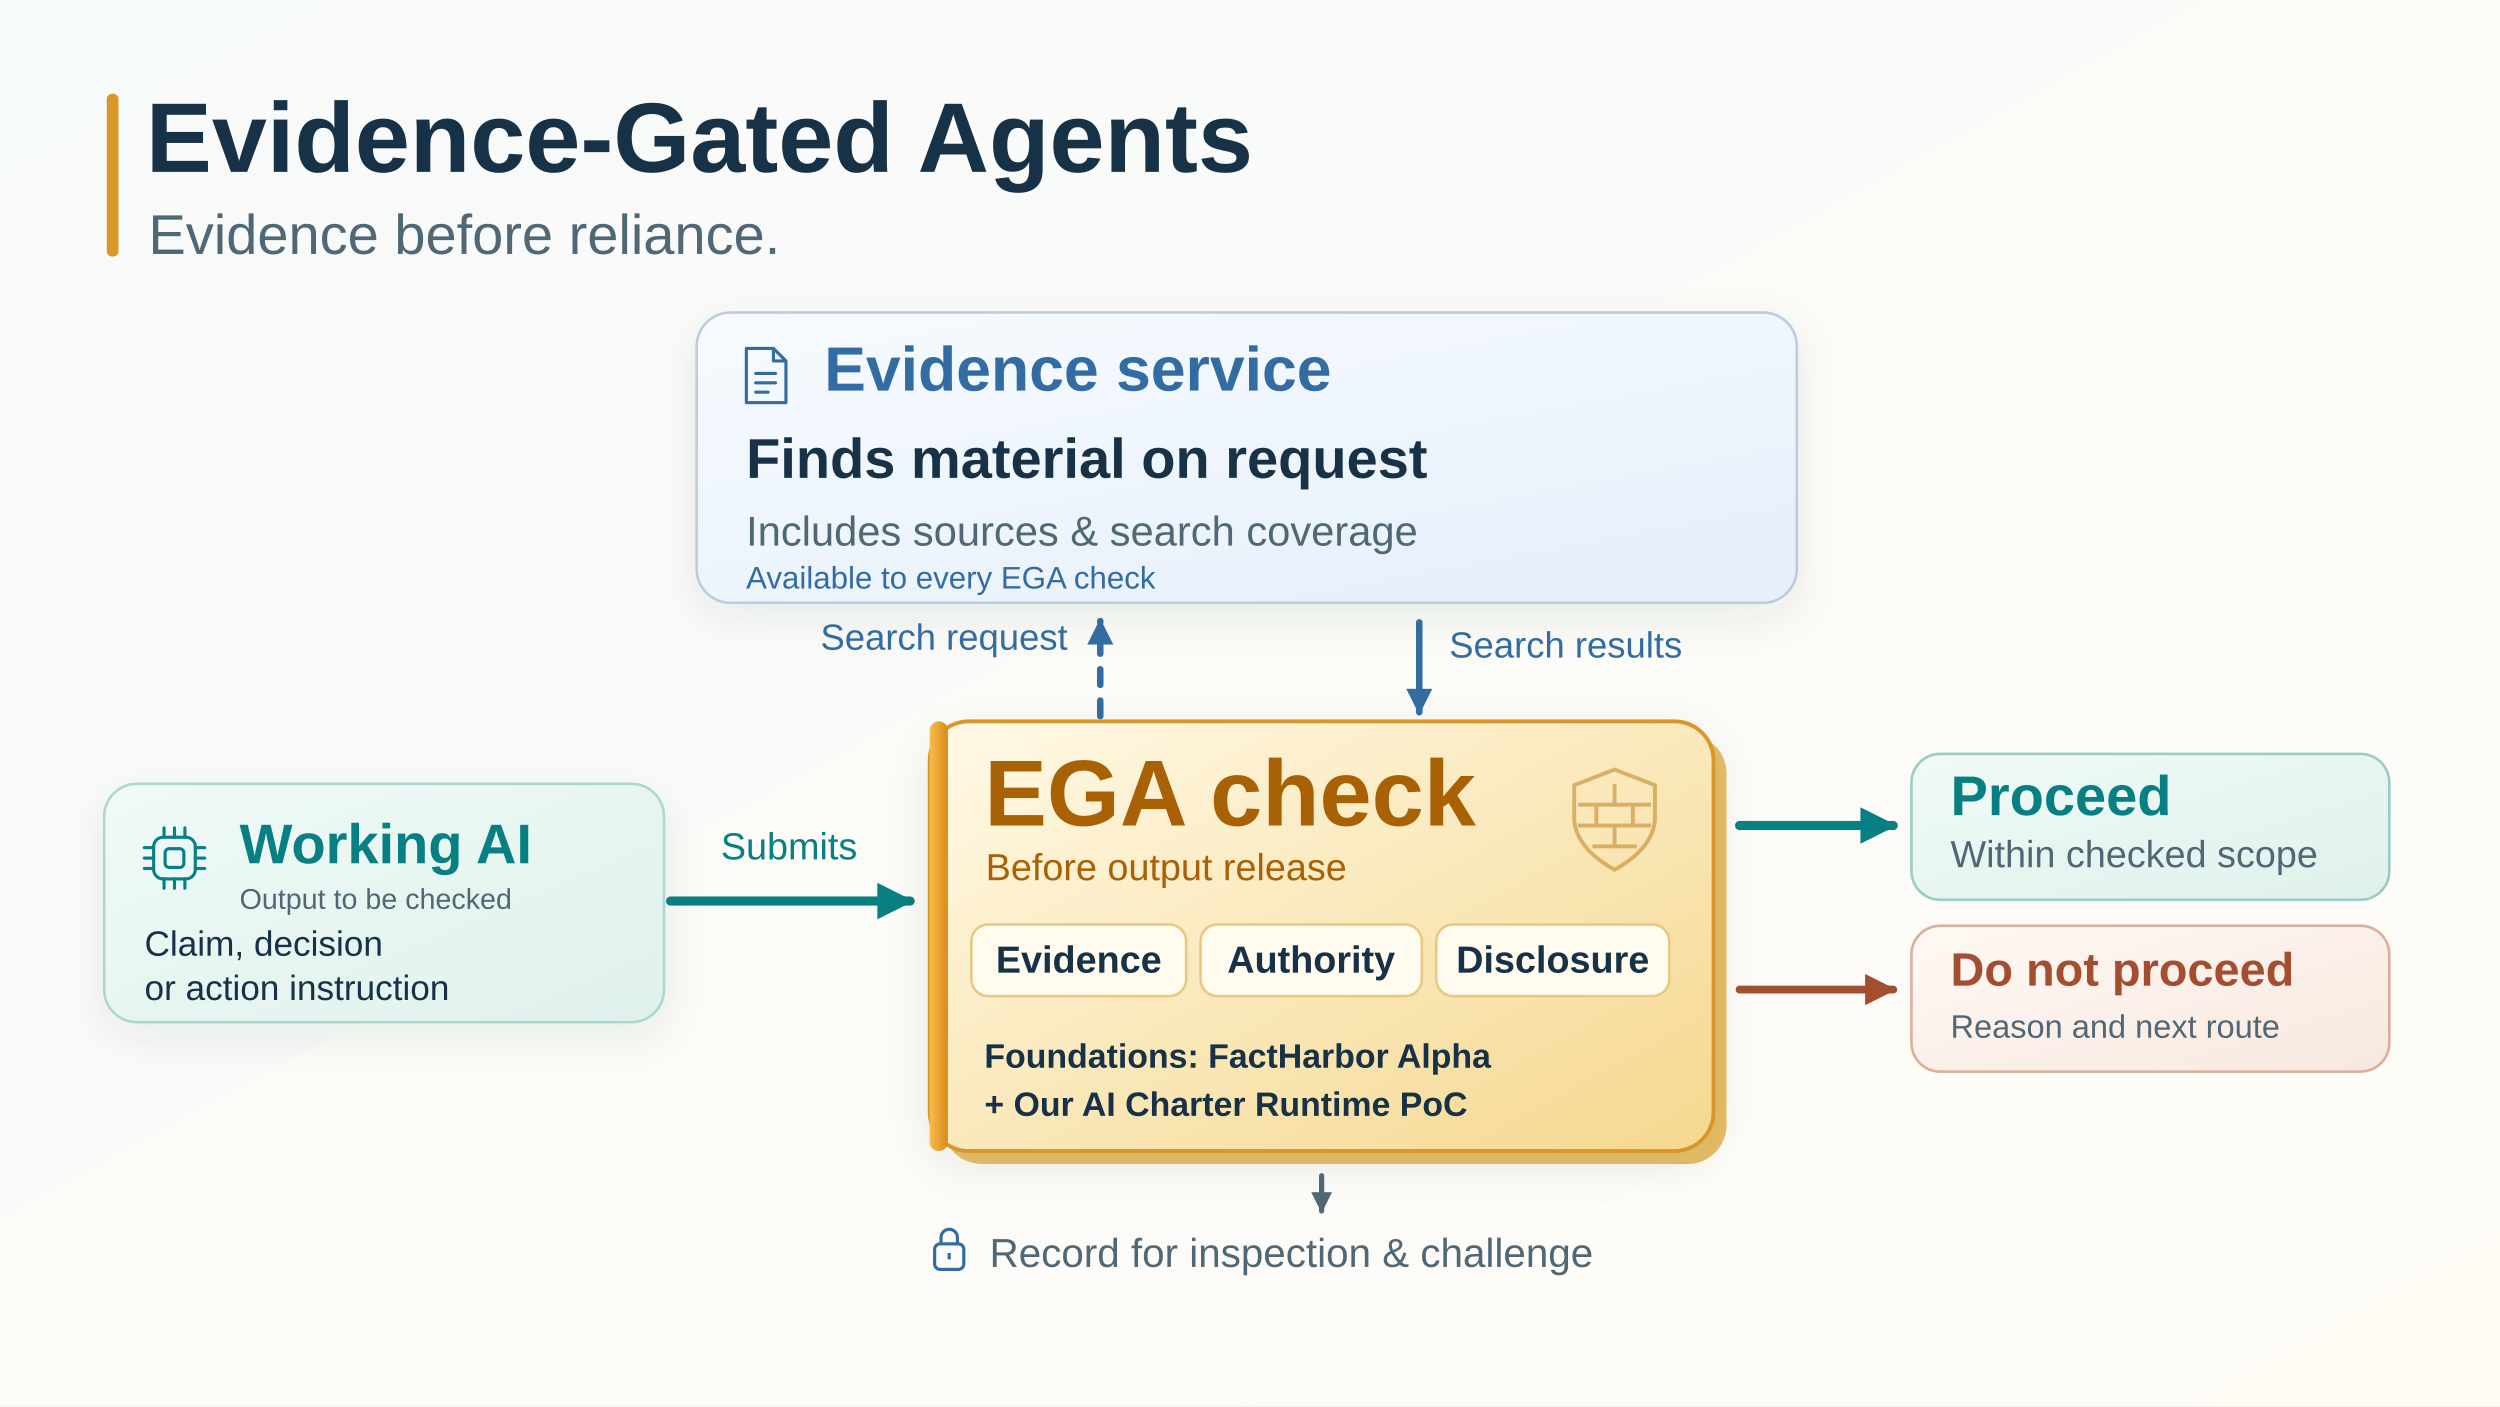
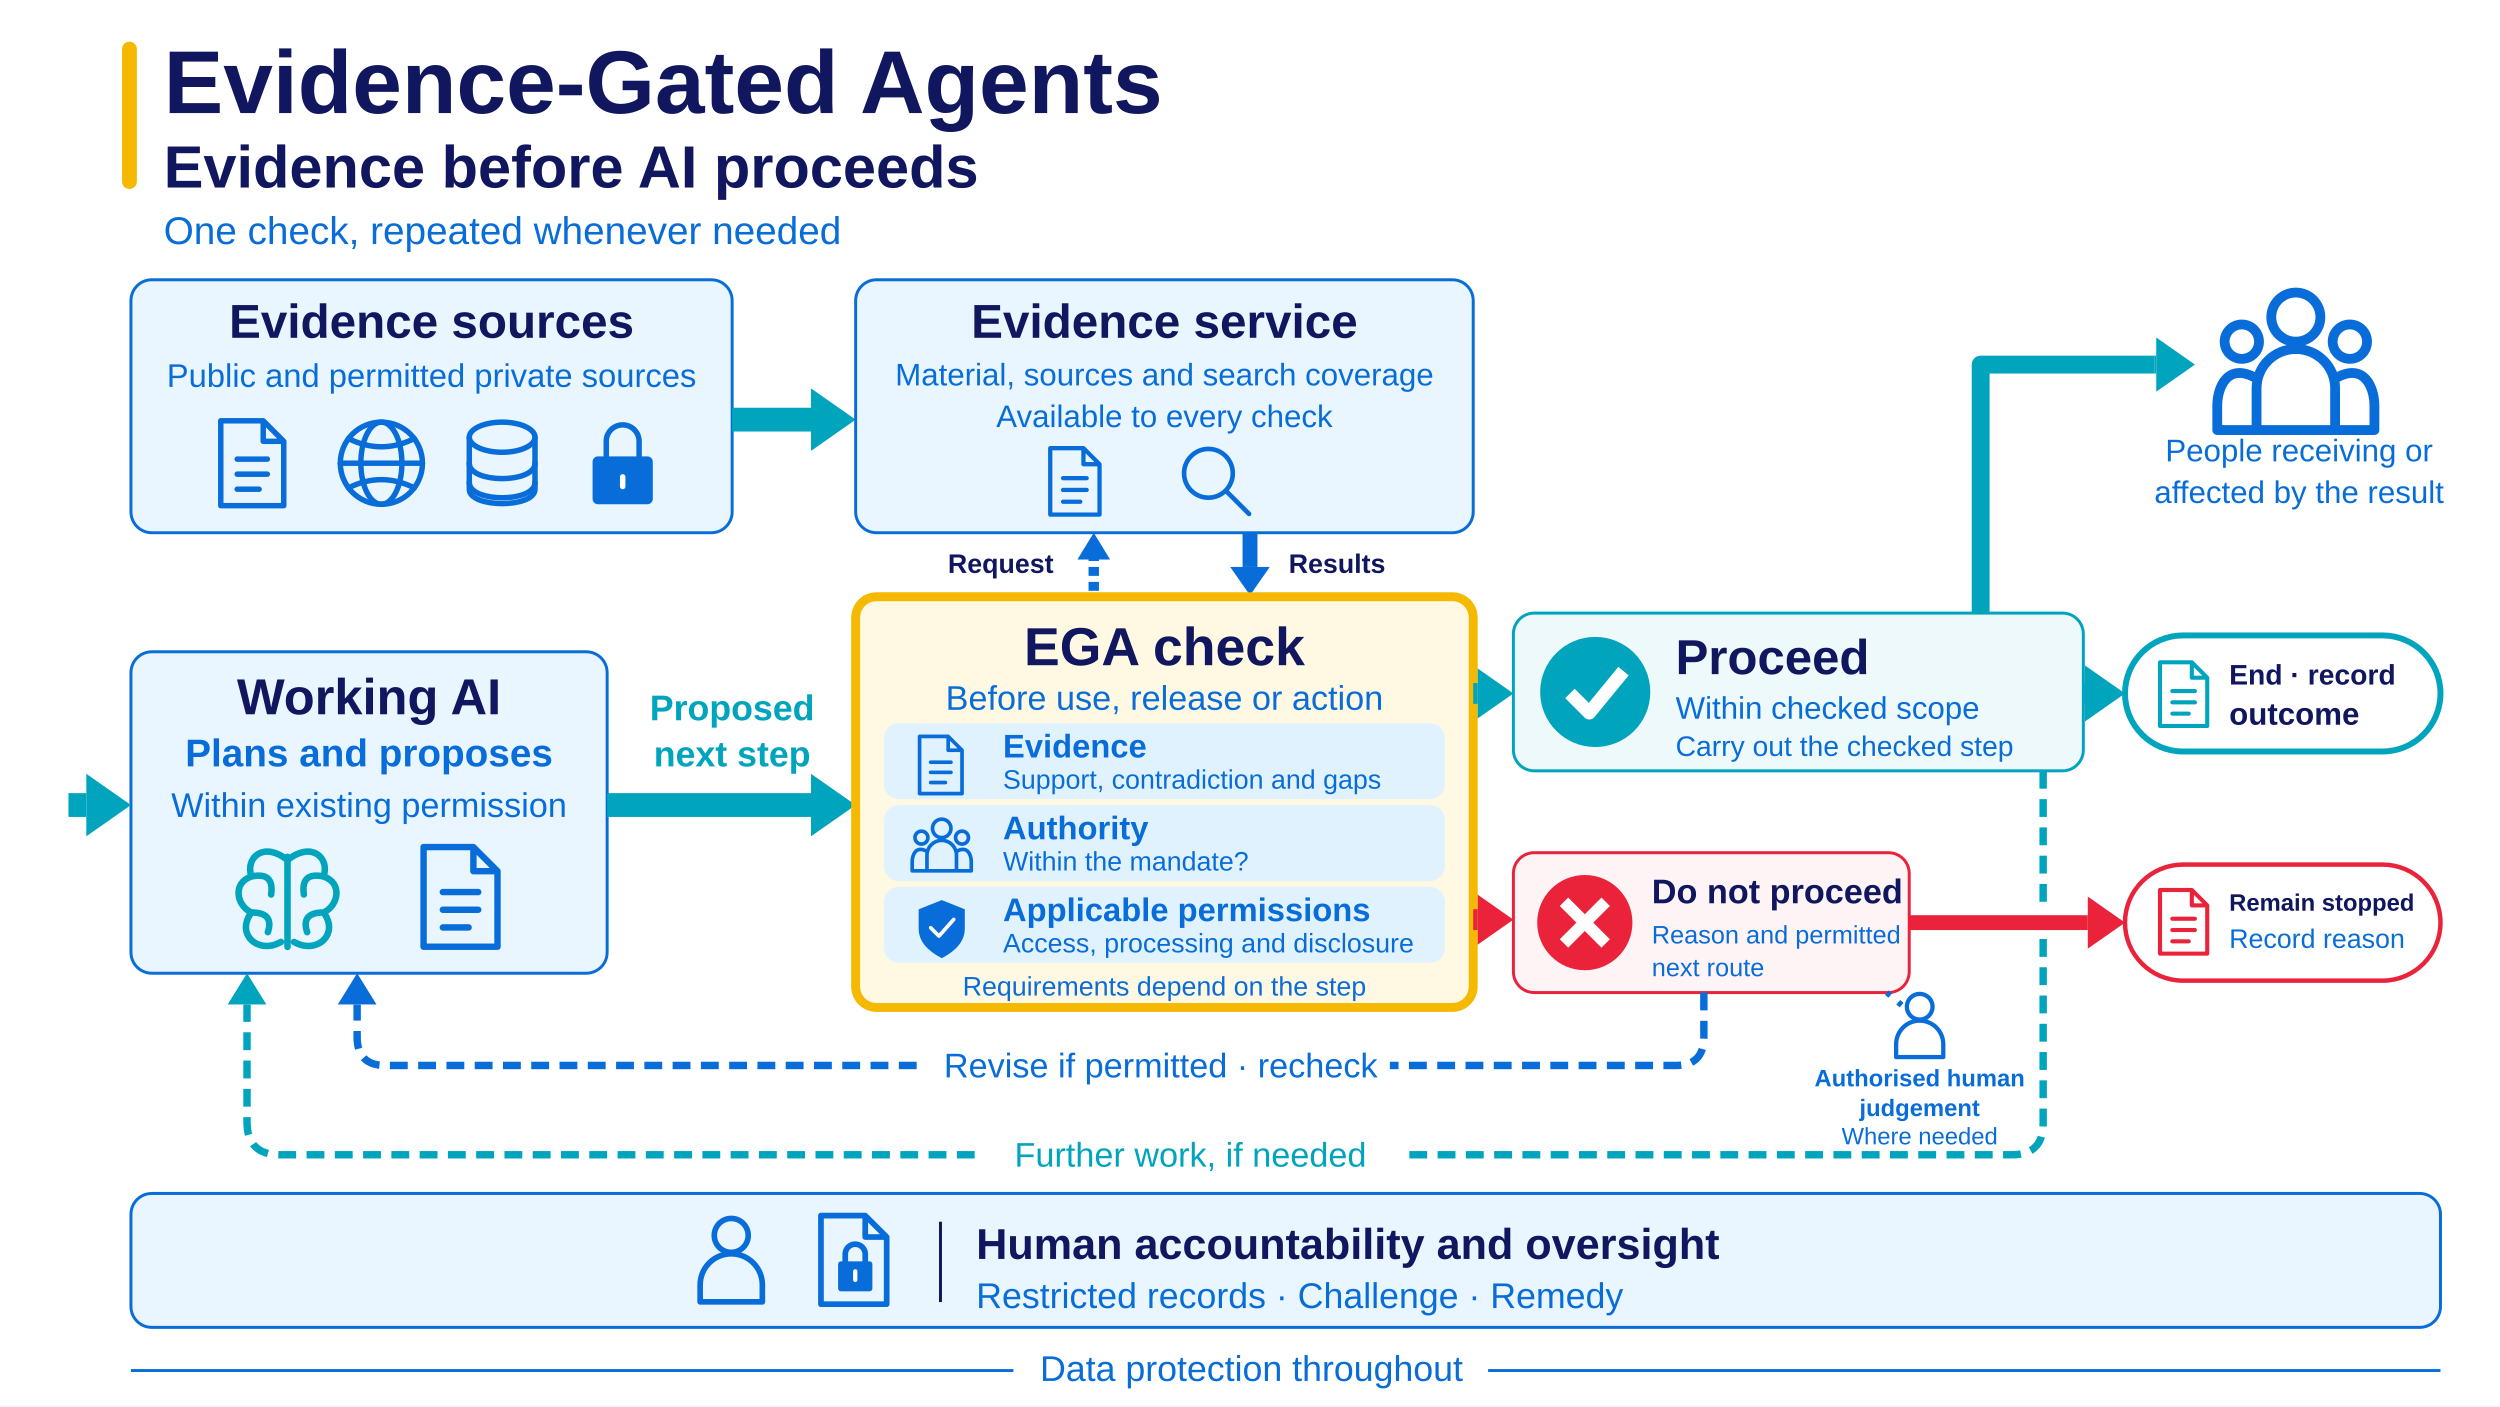
- <svg xmlns="http://www.w3.org/2000/svg" width="1920" height="1080" viewBox="0 0 1920 1080" role="img" aria-labelledby="title desc">
-   <defs>
-     <linearGradient id="paper" x2="1" y2="1">
-       <stop stop-color="#F7FAFA" />
-       <stop offset="1" stop-color="#FFFCF6" />
-     </linearGradient>
-     <linearGradient id="cool" x2="0.7" y2="1">
-       <stop stop-color="#F7FBFF" />
-       <stop offset="1" stop-color="#E7F0FA" />
-     </linearGradient>
-     <linearGradient id="mint" x2="1" y2="1">
-       <stop stop-color="#F0FAF7" />
-       <stop offset="1" stop-color="#DFF1EC" />
-     </linearGradient>
-     <linearGradient id="warm" x2="1" y2="1">
-       <stop stop-color="#FFF9F4" />
-       <stop offset="1" stop-color="#F7E8DF" />
-     </linearGradient>
-     <linearGradient id="gate" x2="1" y2="1">
-       <stop stop-color="#FFF9E7" />
-       <stop offset="1" stop-color="#F5D88F" />
-     </linearGradient>
-     <linearGradient id="edge">
-       <stop stop-color="#F8BD49" />
-       <stop offset="1" stop-color="#D78B1C" />
-     </linearGradient>
-     <filter id="shadow" x="-15%" y="-15%" width="130%" height="140%">
-       <feDropShadow dx="0" dy="10" stdDeviation="16" flood-color="#183648" flood-opacity=".08" />
-     </filter>
-     <marker id="teal" viewBox="0 0 10 10" refX="9" refY="5" markerWidth="4" markerHeight="4" orient="auto">
-       <path d="M0 0 L10 5 L0 10 Z" fill="#087F82" />
-     </marker>
-     <marker id="blue" viewBox="0 0 10 10" refX="9" refY="5" markerWidth="4" markerHeight="4" orient="auto">
-       <path d="M0 0 L10 5 L0 10 Z" fill="#326CA2" />
-     </marker>
-     <marker id="rust" viewBox="0 0 10 10" refX="9" refY="5" markerWidth="4" markerHeight="4" orient="auto">
-       <path d="M0 0 L10 5 L0 10 Z" fill="#A34E30" />
-     </marker>
-     <marker id="slate" viewBox="0 0 10 10" refX="9" refY="5" markerWidth="4" markerHeight="4" orient="auto">
-       <path d="M0 0 L10 5 L0 10 Z" fill="#506775" />
-     </marker>
-   </defs>
+ <svg xmlns="http://www.w3.org/2000/svg" width="1680" height="945" viewBox="0 0 1680 945" role="img" aria-labelledby="title desc">
+   <rect width="1680" height="945" fill="white" />
  <g font-family="Arial, Helvetica, sans-serif">
-     <rect x="0" y="0" width="1920" height="1080" rx="0" fill="url(#paper)" stroke="none" stroke-width="2" />
-     <rect x="82" y="72" width="9" height="125" rx="4" fill="#DA9829" stroke="none" stroke-width="2" />
-     <text x="112" y="132" font-size="76" fill="#173146" font-weight="700" text-anchor="start">Evidence-Gated Agents</text>
-     <text x="114" y="195" font-size="43" fill="#506775" font-weight="400" text-anchor="start">Evidence before reliance.</text>
-     <rect x="535" y="240" width="845" height="223" rx="26" fill="url(#cool)" stroke="#B9CDDF" stroke-width="2" filter="url(#shadow)" />
-     <g transform="translate(570 266) scale(0.8)" fill="none" stroke="#326CA2" stroke-width="3" stroke-linecap="round" stroke-linejoin="round">
-       <path d="M4 2 H30 L42 14 V54 H4 Z M30 2 V14 H42 M13 26 H32 M13 35 H32 M13 44 H25" />
+     <rect x="82" y="28" width="10" height="99" rx="5" fill="#F4B900" stroke="none" stroke-width="2" />
+     <text x="110" y="76" font-size="60" fill="#10175E" font-weight="700" text-anchor="start">Evidence-Gated Agents</text>
+     <text x="110" y="126" font-size="40" fill="#10175E" font-weight="700" text-anchor="start">Evidence before AI proceeds</text>
+     <text x="110" y="164" font-size="26" fill="#086DD9" font-weight="400" text-anchor="start">One check, repeated whenever needed</text>
+     <rect x="88" y="188" width="404" height="170" rx="14" fill="#EAF6FF" stroke="#086DD9" stroke-width="2" />
+     <text x="290" y="227" font-size="32" fill="#10175E" font-weight="700" text-anchor="middle">Evidence sources</text>
+     <text x="290" y="260" font-size="22" fill="#086DD9" font-weight="400" text-anchor="middle">Public and permitted private sources</text>
+     <g transform="translate(141 280) scale(0.92)" color="#086DD9" fill="none" stroke="currentColor" stroke-width="4" stroke-linecap="round" stroke-linejoin="round">
+       <path d="M8 3 H39 L54 18 V65 H8 Z M39 3 V18 H54 M20 31 H42 M20 42 H42 M20 53 H36" />
    </g>
-     <text x="633" y="300" font-size="48" fill="#326CA2" font-weight="700" text-anchor="start">Evidence service</text>
-     <text x="573" y="367" font-size="43" fill="#173146" font-weight="600" text-anchor="start">Finds material on request</text>
-     <text x="573" y="419" font-size="32" fill="#506775" font-weight="400" text-anchor="start">Includes sources &amp; search coverage</text>
-     <path d="M845 550 V477" fill="none" stroke="#326CA2" stroke-width="5" stroke-linecap="round" stroke-linejoin="round" marker-end="url(#blue)" stroke-dasharray="12 12" />
-     <text x="820" y="499" font-size="28" fill="#326CA2" font-weight="500" text-anchor="end">Search request</text>
-     <path d="M1090 478 V547" fill="none" stroke="#326CA2" stroke-width="5" stroke-linecap="round" stroke-linejoin="round" marker-end="url(#blue)" />
-     <text x="1113" y="505" font-size="28" fill="#326CA2" font-weight="500" text-anchor="start">Search results</text>
-     <rect x="80" y="602" width="430" height="183" rx="25" fill="url(#mint)" stroke="#ACD7D0" stroke-width="2" filter="url(#shadow)" />
-     <g transform="translate(110 635) scale(0.8)" fill="none" stroke="#087F82" stroke-width="3" stroke-linecap="round">
-       <rect x="10" y="10" width="40" height="40" rx="9" />
-       <rect x="21" y="21" width="18" height="18" rx="4" />
-       <path d="M20 1 V10 M20 50 V59 M1 20 H10 M50 20 H59" />
-       <path d="M30 1 V10 M30 50 V59 M1 30 H10 M50 30 H59" />
-       <path d="M40 1 V10 M40 50 V59 M1 40 H10 M50 40 H59" />
+     <g transform="translate(225 280) scale(0.92)" color="#086DD9" fill="none" stroke="currentColor" stroke-width="4" stroke-linecap="round" stroke-linejoin="round">
+       <circle cx="34" cy="34" r="30" />
+       <ellipse cx="34" cy="34" rx="15" ry="30" />
+       <path d="M4 34 H64 M10 16 Q34 28 58 16 M10 52 Q34 40 58 52" />
    </g>
-     <text x="184" y="663" font-size="43" fill="#087F82" font-weight="700" text-anchor="start">Working AI</text>
-     <text x="184" y="698" font-size="22" fill="#506775" font-weight="400" text-anchor="start">Output to be checked</text>
-     <text x="111" y="734" font-size="27" fill="#173146" font-weight="400" text-anchor="start">Claim, decision</text>
-     <text x="111" y="768" font-size="27" fill="#173146" font-weight="400" text-anchor="start">or action instruction</text>
-     <path d="M515 692 H699" fill="none" stroke="#087F82" stroke-width="7" stroke-linecap="round" stroke-linejoin="round" marker-end="url(#teal)" />
-     <text x="606" y="660" font-size="29" fill="#087F82" font-weight="500" text-anchor="middle">Submits</text>
-     <rect x="724" y="564" width="602" height="330" rx="30" fill="#E7BE67" stroke="none" stroke-width="2" />
-     <rect x="714" y="554" width="602" height="330" rx="30" fill="url(#gate)" stroke="#D99629" stroke-width="3" filter="url(#shadow)" />
-     <rect x="714" y="554" width="14" height="330" rx="7" fill="url(#edge)" stroke="none" stroke-width="2" />
-     <g transform="translate(1204 591)" fill="none" stroke="#BE8120" stroke-width="3" opacity=".55">
-       <path d="M36 0 L67 12 V38 Q66 60 36 77 Q6 60 5 38 V12 Z" />
-       <path d="M8 27 H64 M8 43 H64 M19 59 H53 M36 11 V27 M22 27 V43 M50 27 V43 M36 43 V59" />
+     <g transform="translate(308 280) scale(0.92)" color="#086DD9" fill="none" stroke="currentColor" stroke-width="4" stroke-linecap="round" stroke-linejoin="round">
+       <path d="M8 15 V53 C8 67 56 67 56 53 V15" />
+       <ellipse cx="32" cy="15" rx="24" ry="11" />
+       <path d="M8 34 C8 49 56 49 56 34 M8 48 C8 63 56 63 56 48" />
    </g>
-     <text x="756" y="634" font-size="72" fill="#A96106" font-weight="700" text-anchor="start">EGA check</text>
-     <text x="757" y="676" font-size="29" fill="#A96106" font-weight="400" text-anchor="start">Before output release</text>
-     <rect x="746" y="710" width="165" height="55" rx="13" fill="#FFFBEE" stroke="#E9C884" stroke-width="2" />
-     <text x="828.5" y="747" font-size="29" fill="#173146" font-weight="600" text-anchor="middle">Evidence</text>
-     <rect x="922" y="710" width="170" height="55" rx="13" fill="#FFFBEE" stroke="#E9C884" stroke-width="2" />
-     <text x="1007.0" y="747" font-size="29" fill="#173146" font-weight="600" text-anchor="middle">Authority</text>
-     <rect x="1103" y="710" width="179" height="55" rx="13" fill="#FFFBEE" stroke="#E9C884" stroke-width="2" />
-     <text x="1192.5" y="747" font-size="29" fill="#173146" font-weight="600" text-anchor="middle">Disclosure</text>
-     <text x="756" y="820" font-size="26" fill="#173146" font-weight="600" text-anchor="start">Foundations: FactHarbor Alpha</text>
-     <text x="756" y="857" font-size="26" fill="#173146" font-weight="600" text-anchor="start">+ Our AI Charter Runtime PoC</text>
-     <path d="M1336 634 H1454" fill="none" stroke="#087F82" stroke-width="7" stroke-linecap="round" stroke-linejoin="round" marker-end="url(#teal)" />
-     <path d="M1336 760 H1454" fill="none" stroke="#A34E30" stroke-width="6" stroke-linecap="round" stroke-linejoin="round" marker-end="url(#rust)" />
-     <rect x="1468" y="579" width="367" height="112" rx="22" fill="url(#mint)" stroke="#9ACCC4" stroke-width="2" />
-     <text x="1498" y="626" font-size="43" fill="#087F82" font-weight="700" text-anchor="start">Proceed</text>
-     <text x="1498" y="666" font-size="29" fill="#506775" font-weight="400" text-anchor="start">Within checked scope</text>
-     <rect x="1468" y="711" width="367" height="112" rx="22" fill="url(#warm)" stroke="#D9AF9D" stroke-width="2" />
-     <text x="1498" y="757" font-size="36" fill="#A34E30" font-weight="700" text-anchor="start">Do not proceed</text>
-     <text x="1498" y="797" font-size="25" fill="#506775" font-weight="400" text-anchor="start">Reason and next route</text>
-     <path d="M1015 903 V930" fill="none" stroke="#506775" stroke-width="4" stroke-linecap="round" stroke-linejoin="round" marker-end="url(#slate)" />
-     <g transform="translate(715 942) scale(0.7)" fill="none" stroke="#326CA2" stroke-width="3.5" stroke-linejoin="round">
-       <rect x="4" y="19" width="32" height="28" rx="6" />
-       <path d="M11 19 V12 A9 9 0 0 1 29 12 V19 M20 29 V36" />
+     <g transform="translate(389 280) scale(0.92)" color="#086DD9" fill="none" stroke="currentColor" stroke-width="4" stroke-linecap="round" stroke-linejoin="round">
+       <rect x="10" y="29" width="44" height="35" rx="4" fill="currentColor" stroke="none" />
+       <path d="M20 29 V18 A12 12 0 0 1 44 18 V29" />
+       <path d="M32 44 V51" stroke="white" />
    </g>
-     <text x="760" y="973" font-size="31" fill="#506775" font-weight="400" text-anchor="start">Record for inspection &amp; challenge</text>
-     <text x="573" y="452" font-size="24" fill="#326CA2">Available to every EGA check</text>
+     <path d="M492 282 H545" fill="none" stroke="#00A4BD" stroke-width="16" stroke-linejoin="round" />
+     <polygon points="545,261.0 575,282 545,303.0" fill="#00A4BD" />
+     <rect x="575" y="188" width="415" height="170" rx="14" fill="#EAF6FF" stroke="#086DD9" stroke-width="2" />
+     <text x="782.5" y="227" font-size="32" fill="#10175E" font-weight="700" text-anchor="middle">Evidence service</text>
+     <text x="782.5" y="259" font-size="21" fill="#086DD9" font-weight="400" text-anchor="middle">Material, sources and search coverage</text>
+     <text x="782.5" y="287" font-size="21" fill="#086DD9" font-weight="400" text-anchor="middle">Available to every check</text>
+     <g transform="translate(700 299) scale(0.72)" color="#086DD9" fill="none" stroke="currentColor" stroke-width="4" stroke-linecap="round" stroke-linejoin="round">
+       <path d="M8 3 H39 L54 18 V65 H8 Z M39 3 V18 H54 M20 31 H42 M20 42 H42 M20 53 H36" />
+     </g>
+     <g transform="translate(791 297) scale(0.78)" color="#086DD9" fill="none" stroke="currentColor" stroke-width="4" stroke-linecap="round" stroke-linejoin="round">
+       <circle cx="27" cy="27" r="21" />
+       <path d="M43 43 L62 62" />
+     </g>
+     <path d="M735 397 V375" fill="none" stroke="#086DD9" stroke-width="7" stroke-linejoin="round" stroke-dasharray="6 4" />
+     <polygon points="724,376 735,358 746,376" fill="#086DD9" />
+     <path d="M840 358 V381" fill="none" stroke="#086DD9" stroke-width="10" stroke-linejoin="round" />
+     <polygon points="826.7,381 840,400 853.3,381" fill="#086DD9" />
+     <text x="708" y="385" font-size="18" fill="#10175E" font-weight="700" text-anchor="end">Request</text>
+     <text x="866" y="385" font-size="18" fill="#10175E" font-weight="700" text-anchor="start">Results</text>
+     <rect x="88" y="438" width="320" height="216" rx="14" fill="#EAF6FF" stroke="#086DD9" stroke-width="2" />
+     <text x="248" y="480" font-size="34" fill="#10175E" font-weight="700" text-anchor="middle">Working AI</text>
+     <text x="248" y="515" font-size="26" fill="#086DD9" font-weight="700" text-anchor="middle">Plans and proposes</text>
+     <text x="248" y="549" font-size="23" fill="#086DD9" font-weight="400" text-anchor="middle">Within existing permission</text>
+     <g transform="translate(158 567) scale(1.1)" color="#00A4BD" fill="none" stroke="currentColor" stroke-width="4" stroke-linecap="round" stroke-linejoin="round">
+       <path d="M32 10 C17 -2 6 9 10 20 C-2 24 1 38 10 42 C0 55 14 68 28 60 M32 10 C47 -2 58 9 54 20 C66 24 63 38 54 42 C64 55 50 68 36 60 M32 8 V63 M10 20 Q24 17 22 31 M10 42 Q24 42 20 54 M54 20 Q40 17 42 31 M54 42 Q40 42 44 54" />
+     </g>
+     <g transform="translate(276 566) scale(1.08)" color="#086DD9" fill="none" stroke="currentColor" stroke-width="4" stroke-linecap="round" stroke-linejoin="round">
+       <path d="M8 3 H39 L54 18 V65 H8 Z M39 3 V18 H54 M20 31 H42 M20 42 H42 M20 53 H36" />
+     </g>
+     <path d="M46 541 H58" fill="none" stroke="#00A4BD" stroke-width="16" stroke-linejoin="round" />
+     <polygon points="58,520.0 88,541 58,562.0" fill="#00A4BD" />
+     <path d="M408 541 H545" fill="none" stroke="#00A4BD" stroke-width="16" stroke-linejoin="round" />
+     <polygon points="545,520.0 575,541 545,562.0" fill="#00A4BD" />
+     <text x="492" y="484" font-size="24" fill="#00A4BD" font-weight="700" text-anchor="middle">Proposed</text>
+     <text x="492" y="515" font-size="24" fill="#00A4BD" font-weight="700" text-anchor="middle">next step</text>
+     <rect x="575" y="401" width="415" height="276" rx="14" fill="#FFF8E3" stroke="#F4B900" stroke-width="6" />
+     <text x="782.5" y="447" font-size="36" fill="#10175E" font-weight="700" text-anchor="middle">EGA check</text>
+     <text x="782.5" y="477" font-size="23" fill="#086DD9" font-weight="400" text-anchor="middle">Before use, release or action</text>
+     <rect x="594" y="486" width="377" height="51" rx="10" fill="#E1F2FF" stroke="none" stroke-width="2" />
+     <g transform="translate(613 493) scale(0.62)" color="#086DD9" fill="none" stroke="currentColor" stroke-width="4" stroke-linecap="round" stroke-linejoin="round">
+       <path d="M8 3 H39 L54 18 V65 H8 Z M39 3 V18 H54 M20 31 H42 M20 42 H42 M20 53 H36" />
+     </g>
+     <text x="674" y="509" font-size="22" fill="#086DD9" font-weight="700" text-anchor="start">Evidence</text>
+     <text x="674" y="530" font-size="18" fill="#086DD9" font-weight="400" text-anchor="start">Support, contradiction and gaps</text>
+     <rect x="594" y="541" width="377" height="51" rx="10" fill="#E1F2FF" stroke="none" stroke-width="2" />
+     <g transform="translate(613 548) scale(0.62)" color="#086DD9" fill="none" stroke="currentColor" stroke-width="4" stroke-linecap="round" stroke-linejoin="round">
+       <circle cx="32" cy="14" r="10" />
+       <circle cx="10" cy="24" r="7" />
+       <circle cx="54" cy="24" r="7" />
+       <path d="M16 60 V43 A16 16 0 0 1 48 43 V60 Z M16 39 C4 32 0 43 0 50 V60 H16 M48 39 C60 32 64 43 64 50 V60 H48" />
+     </g>
+     <text x="674" y="564" font-size="22" fill="#086DD9" font-weight="700" text-anchor="start">Authority</text>
+     <text x="674" y="585" font-size="18" fill="#086DD9" font-weight="400" text-anchor="start">Within the mandate?</text>
+     <rect x="594" y="596" width="377" height="51" rx="10" fill="#E1F2FF" stroke="none" stroke-width="2" />
+     <g transform="translate(613 603) scale(0.62)" color="#086DD9" fill="none" stroke="currentColor" stroke-width="4" stroke-linecap="round" stroke-linejoin="round">
+       <path d="M32 3 L57 13 V34 Q57 53 32 66 Q7 53 7 34 V13 Z" fill="currentColor" stroke="none" />
+       <path d="M20 33 L29 42 L45 24" stroke="white" />
+     </g>
+     <text x="674" y="619" font-size="22" fill="#086DD9" font-weight="700" text-anchor="start">Applicable permissions</text>
+     <text x="674" y="640" font-size="18" fill="#086DD9" font-weight="400" text-anchor="start">Access, processing and disclosure</text>
+     <text x="782.5" y="669" font-size="18" fill="#086DD9" font-weight="400" text-anchor="middle">Requirements depend on the step</text>
+     <path d="M990 466 H993" fill="none" stroke="#00A4BD" stroke-width="14" stroke-linejoin="round" />
+     <polygon points="993,449.2 1017,466 993,482.8" fill="#00A4BD" />
+     <path d="M990 618 H993" fill="none" stroke="#EA233B" stroke-width="14" stroke-linejoin="round" />
+     <polygon points="993,601.2 1017,618 993,634.8" fill="#EA233B" />
+     <rect x="1017" y="412" width="383" height="106" rx="14" fill="#EDF9FB" stroke="#00A4BD" stroke-width="2" />
+     <circle cx="1072" cy="465" r="37" fill="#00A4BD" />
+     <path d="M1055 466 L1068 479 L1091 451" fill="none" stroke="white" stroke-width="9" stroke-linejoin="round" />
+     <text x="1126" y="453" font-size="33" fill="#10175E" font-weight="700" text-anchor="start">Proceed</text>
+     <text x="1126" y="483" font-size="21" fill="#086DD9" font-weight="400" text-anchor="start">Within checked scope</text>
+     <text x="1126" y="508" font-size="19" fill="#086DD9" font-weight="400" text-anchor="start">Carry out the checked step</text>
+     <path d="M1331 412 V245 H1448" fill="none" stroke="#00A4BD" stroke-width="12" stroke-linejoin="round" />
+     <path d="M1448 245 H1449" fill="none" stroke="#00A4BD" stroke-width="12" stroke-linejoin="round" />
+     <polygon points="1449,226.8 1475,245 1449,263.2" fill="#00A4BD" />
+     <g transform="translate(1490 190) scale(1.65)" color="#086DD9" fill="none" stroke="currentColor" stroke-width="4" stroke-linecap="round" stroke-linejoin="round">
+       <circle cx="32" cy="14" r="10" />
+       <circle cx="10" cy="24" r="7" />
+       <circle cx="54" cy="24" r="7" />
+       <path d="M16 60 V43 A16 16 0 0 1 48 43 V60 Z M16 39 C4 32 0 43 0 50 V60 H16 M48 39 C60 32 64 43 64 50 V60 H48" />
+     </g>
+     <text x="1545" y="310" font-size="21" fill="#086DD9" font-weight="400" text-anchor="middle">People receiving or</text>
+     <text x="1545" y="338" font-size="21" fill="#086DD9" font-weight="400" text-anchor="middle">affected by the result</text>
+     <path d="M1400 466 H1401" fill="none" stroke="#00A4BD" stroke-width="14" stroke-linejoin="round" />
+     <polygon points="1401,447.1 1428,466 1401,484.9" fill="#00A4BD" />
+     <rect x="1428" y="427" width="212" height="78" rx="39" fill="white" stroke="#00A4BD" stroke-width="4" />
+     <g transform="translate(1446 443) scale(0.69)" color="#00A4BD" fill="none" stroke="currentColor" stroke-width="4" stroke-linecap="round" stroke-linejoin="round">
+       <path d="M8 3 H39 L54 18 V65 H8 Z M39 3 V18 H54 M20 31 H42 M20 42 H42 M20 53 H36" />
+     </g>
+     <text x="1498" y="460" font-size="19" fill="#10175E" font-weight="700" text-anchor="start">End · record</text>
+     <text x="1498" y="487" font-size="21" fill="#10175E" font-weight="700" text-anchor="start">outcome</text>
+     <rect x="1017" y="573" width="266" height="94" rx="14" fill="#FFF4F5" stroke="#EA233B" stroke-width="2" />
+     <circle cx="1065" cy="620" r="32" fill="#EA233B" />
+     <path d="M1051 606 L1079 634 M1079 606 L1051 634" fill="none" stroke="white" stroke-width="8" stroke-linejoin="round" />
+     <text x="1110" y="607" font-size="23" fill="#10175E" font-weight="700" text-anchor="start">Do not proceed</text>
+     <text x="1110" y="634" font-size="17" fill="#086DD9" font-weight="400" text-anchor="start">Reason and permitted</text>
+     <text x="1110" y="656" font-size="17" fill="#086DD9" font-weight="400" text-anchor="start">next route</text>
+     <path d="M1283 620 H1403" fill="none" stroke="#EA233B" stroke-width="10" stroke-linejoin="round" />
+     <polygon points="1403,602.5 1428,620 1403,637.5" fill="#EA233B" />
+     <rect x="1428" y="581" width="212" height="78" rx="39" fill="white" stroke="#EA233B" stroke-width="3" />
+     <g transform="translate(1446 596) scale(0.69)" color="#EA233B" fill="none" stroke="currentColor" stroke-width="4" stroke-linecap="round" stroke-linejoin="round">
+       <path d="M8 3 H39 L54 18 V65 H8 Z M39 3 V18 H54 M20 31 H42 M20 42 H42 M20 53 H36" />
+     </g>
+     <text x="1498" y="612" font-size="16" fill="#10175E" font-weight="700" text-anchor="start">Remain stopped</text>
+     <text x="1498" y="637" font-size="18" fill="#086DD9" font-weight="400" text-anchor="start">Record reason</text>
+     <path d="M1268 667 L1282 679" fill="none" stroke="#086DD9" stroke-width="4" stroke-linejoin="round" stroke-dasharray="3 7" />
+     <g transform="translate(1267 665) scale(0.72)" color="#086DD9" fill="none" stroke="currentColor" stroke-width="4" stroke-linecap="round" stroke-linejoin="round">
+       <circle cx="32" cy="16" r="12" />
+       <path d="M10 63 V51 A22 22 0 0 1 54 51 V63 Z" />
+     </g>
+     <text x="1290" y="730" font-size="16" fill="#086DD9" font-weight="700" text-anchor="middle">Authorised human</text>
+     <text x="1290" y="750" font-size="16" fill="#086DD9" font-weight="700" text-anchor="middle">judgement</text>
+     <text x="1290" y="769" font-size="16" fill="#086DD9" font-weight="400" text-anchor="middle">Where needed</text>
+     <path d="M1145 667 V697 Q1145 716 1126 716 H934" fill="none" stroke="#086DD9" stroke-width="5" stroke-linejoin="round" stroke-dasharray="12 7" />
+     <path d="M616 716 H259 Q240 716 240 697 V675" fill="none" stroke="#086DD9" stroke-width="5" stroke-linejoin="round" stroke-dasharray="12 7" />
+     <polygon points="227,675 240,654 253,675" fill="#086DD9" />
+     <text x="780" y="724" font-size="23" fill="#086DD9" font-weight="400" text-anchor="middle">Revise if permitted · recheck</text>
+     <path d="M1373 518 V610" fill="none" stroke="#00A4BD" stroke-width="5" stroke-linejoin="round" stroke-dasharray="12 7" />
+     <path d="M1373 631 V755 Q1373 776 1352 776 H945" fill="none" stroke="#00A4BD" stroke-width="5" stroke-linejoin="round" stroke-dasharray="12 7" />
+     <path d="M655 776 H188 Q166 776 166 754 V675" fill="none" stroke="#00A4BD" stroke-width="5" stroke-linejoin="round" stroke-dasharray="12 7" />
+     <polygon points="153,675 166,654 179,675" fill="#00A4BD" />
+     <text x="800" y="784" font-size="23" fill="#00A4BD" font-weight="400" text-anchor="middle">Further work, if needed</text>
+     <rect x="88" y="802" width="1552" height="90" rx="14" fill="#EAF6FF" stroke="#086DD9" stroke-width="2" />
+     <g transform="translate(461 815) scale(0.95)" color="#086DD9" fill="none" stroke="currentColor" stroke-width="4" stroke-linecap="round" stroke-linejoin="round">
+       <circle cx="32" cy="16" r="12" />
+       <path d="M10 63 V51 A22 22 0 0 1 54 51 V63 Z" />
+     </g>
+     <g transform="translate(544 814) scale(0.96)" color="#086DD9" fill="none" stroke="currentColor" stroke-width="4" stroke-linecap="round" stroke-linejoin="round">
+       <path d="M8 3 H39 L54 18 V65 H8 Z M39 3 V18 H54" />
+       <rect x="20" y="35" width="24" height="21" rx="2" fill="currentColor" stroke="none" />
+       <path d="M25 35 V30 A7 7 0 0 1 39 30 V35" />
+       <path d="M32 42 V48" stroke="white" stroke-width="3" />
+     </g>
+     <path d="M632 821 V875" fill="none" stroke="#10175E" stroke-width="2" stroke-linejoin="round" />
+     <text x="656" y="846" font-size="29" fill="#10175E" font-weight="700" text-anchor="start">Human accountability and oversight</text>
+     <text x="656" y="879" font-size="24" fill="#086DD9" font-weight="400" text-anchor="start">Restricted records · Challenge · Remedy</text>
+     <path d="M88 921 H681 M1000 921 H1640" fill="none" stroke="#086DD9" stroke-width="2" stroke-linejoin="round" />
+     <text x="841" y="928" font-size="24" fill="#086DD9" font-weight="400" text-anchor="middle">Data protection throughout</text>
  </g>
</svg>
